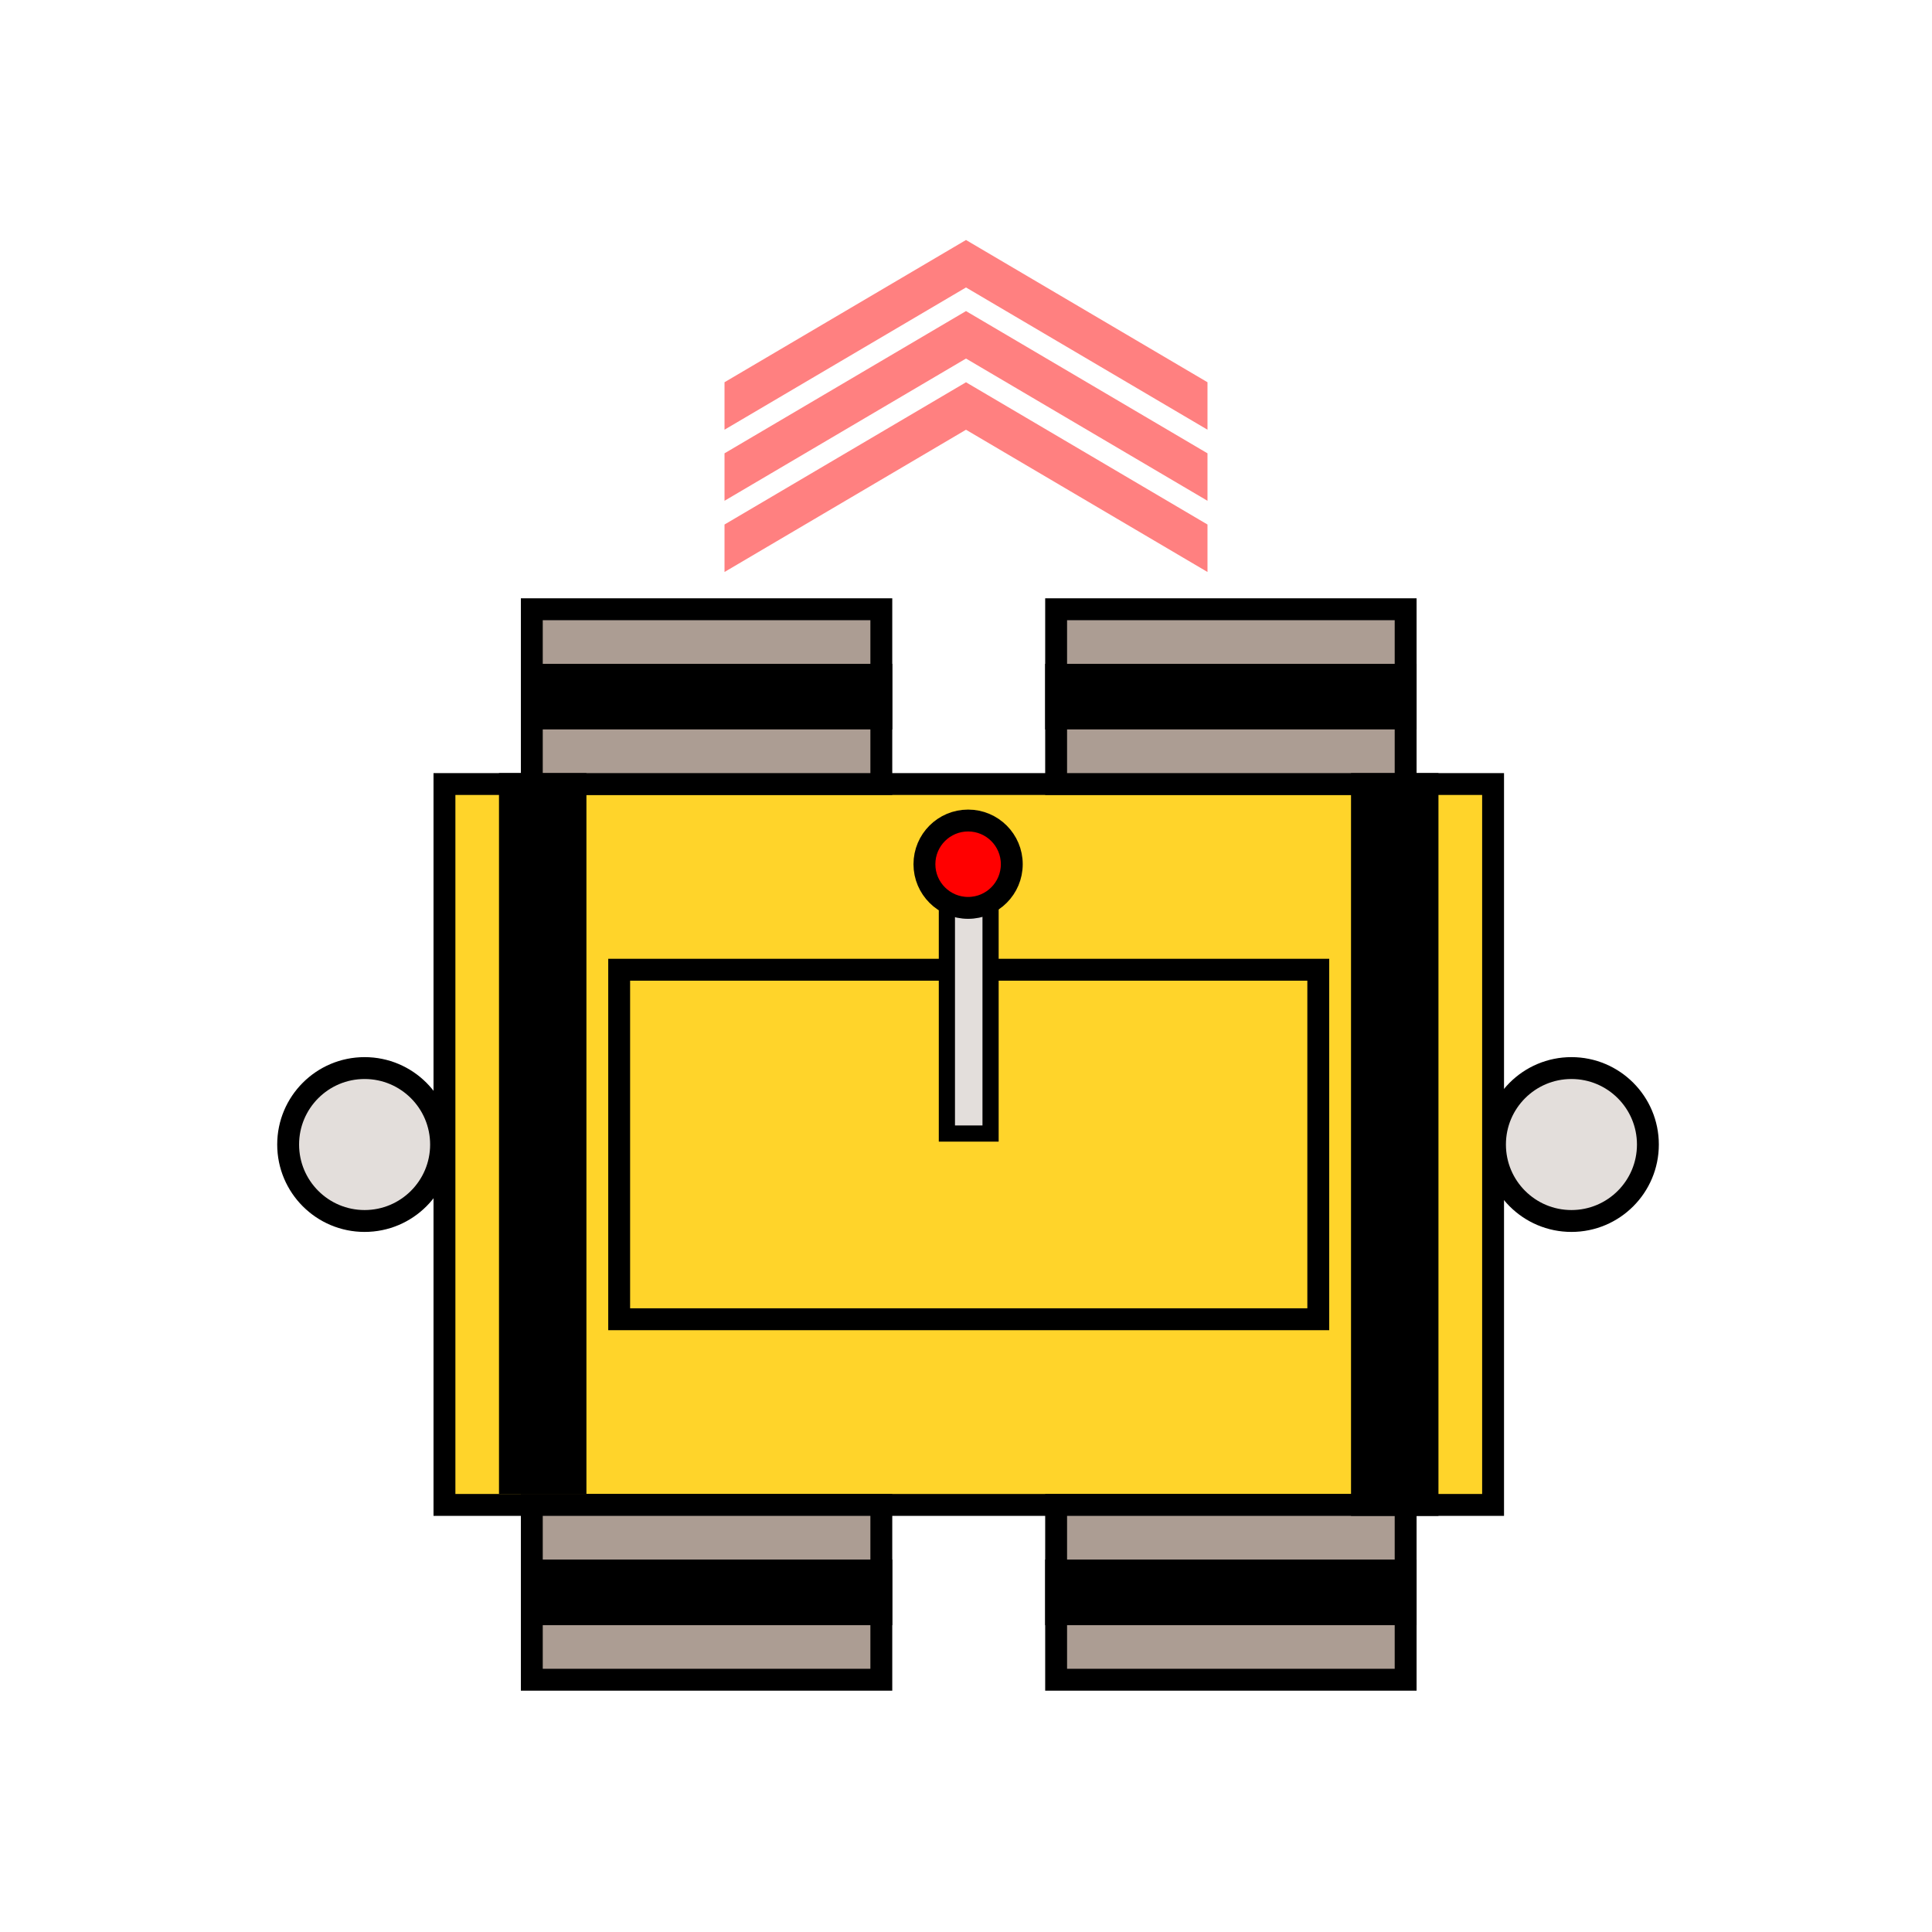
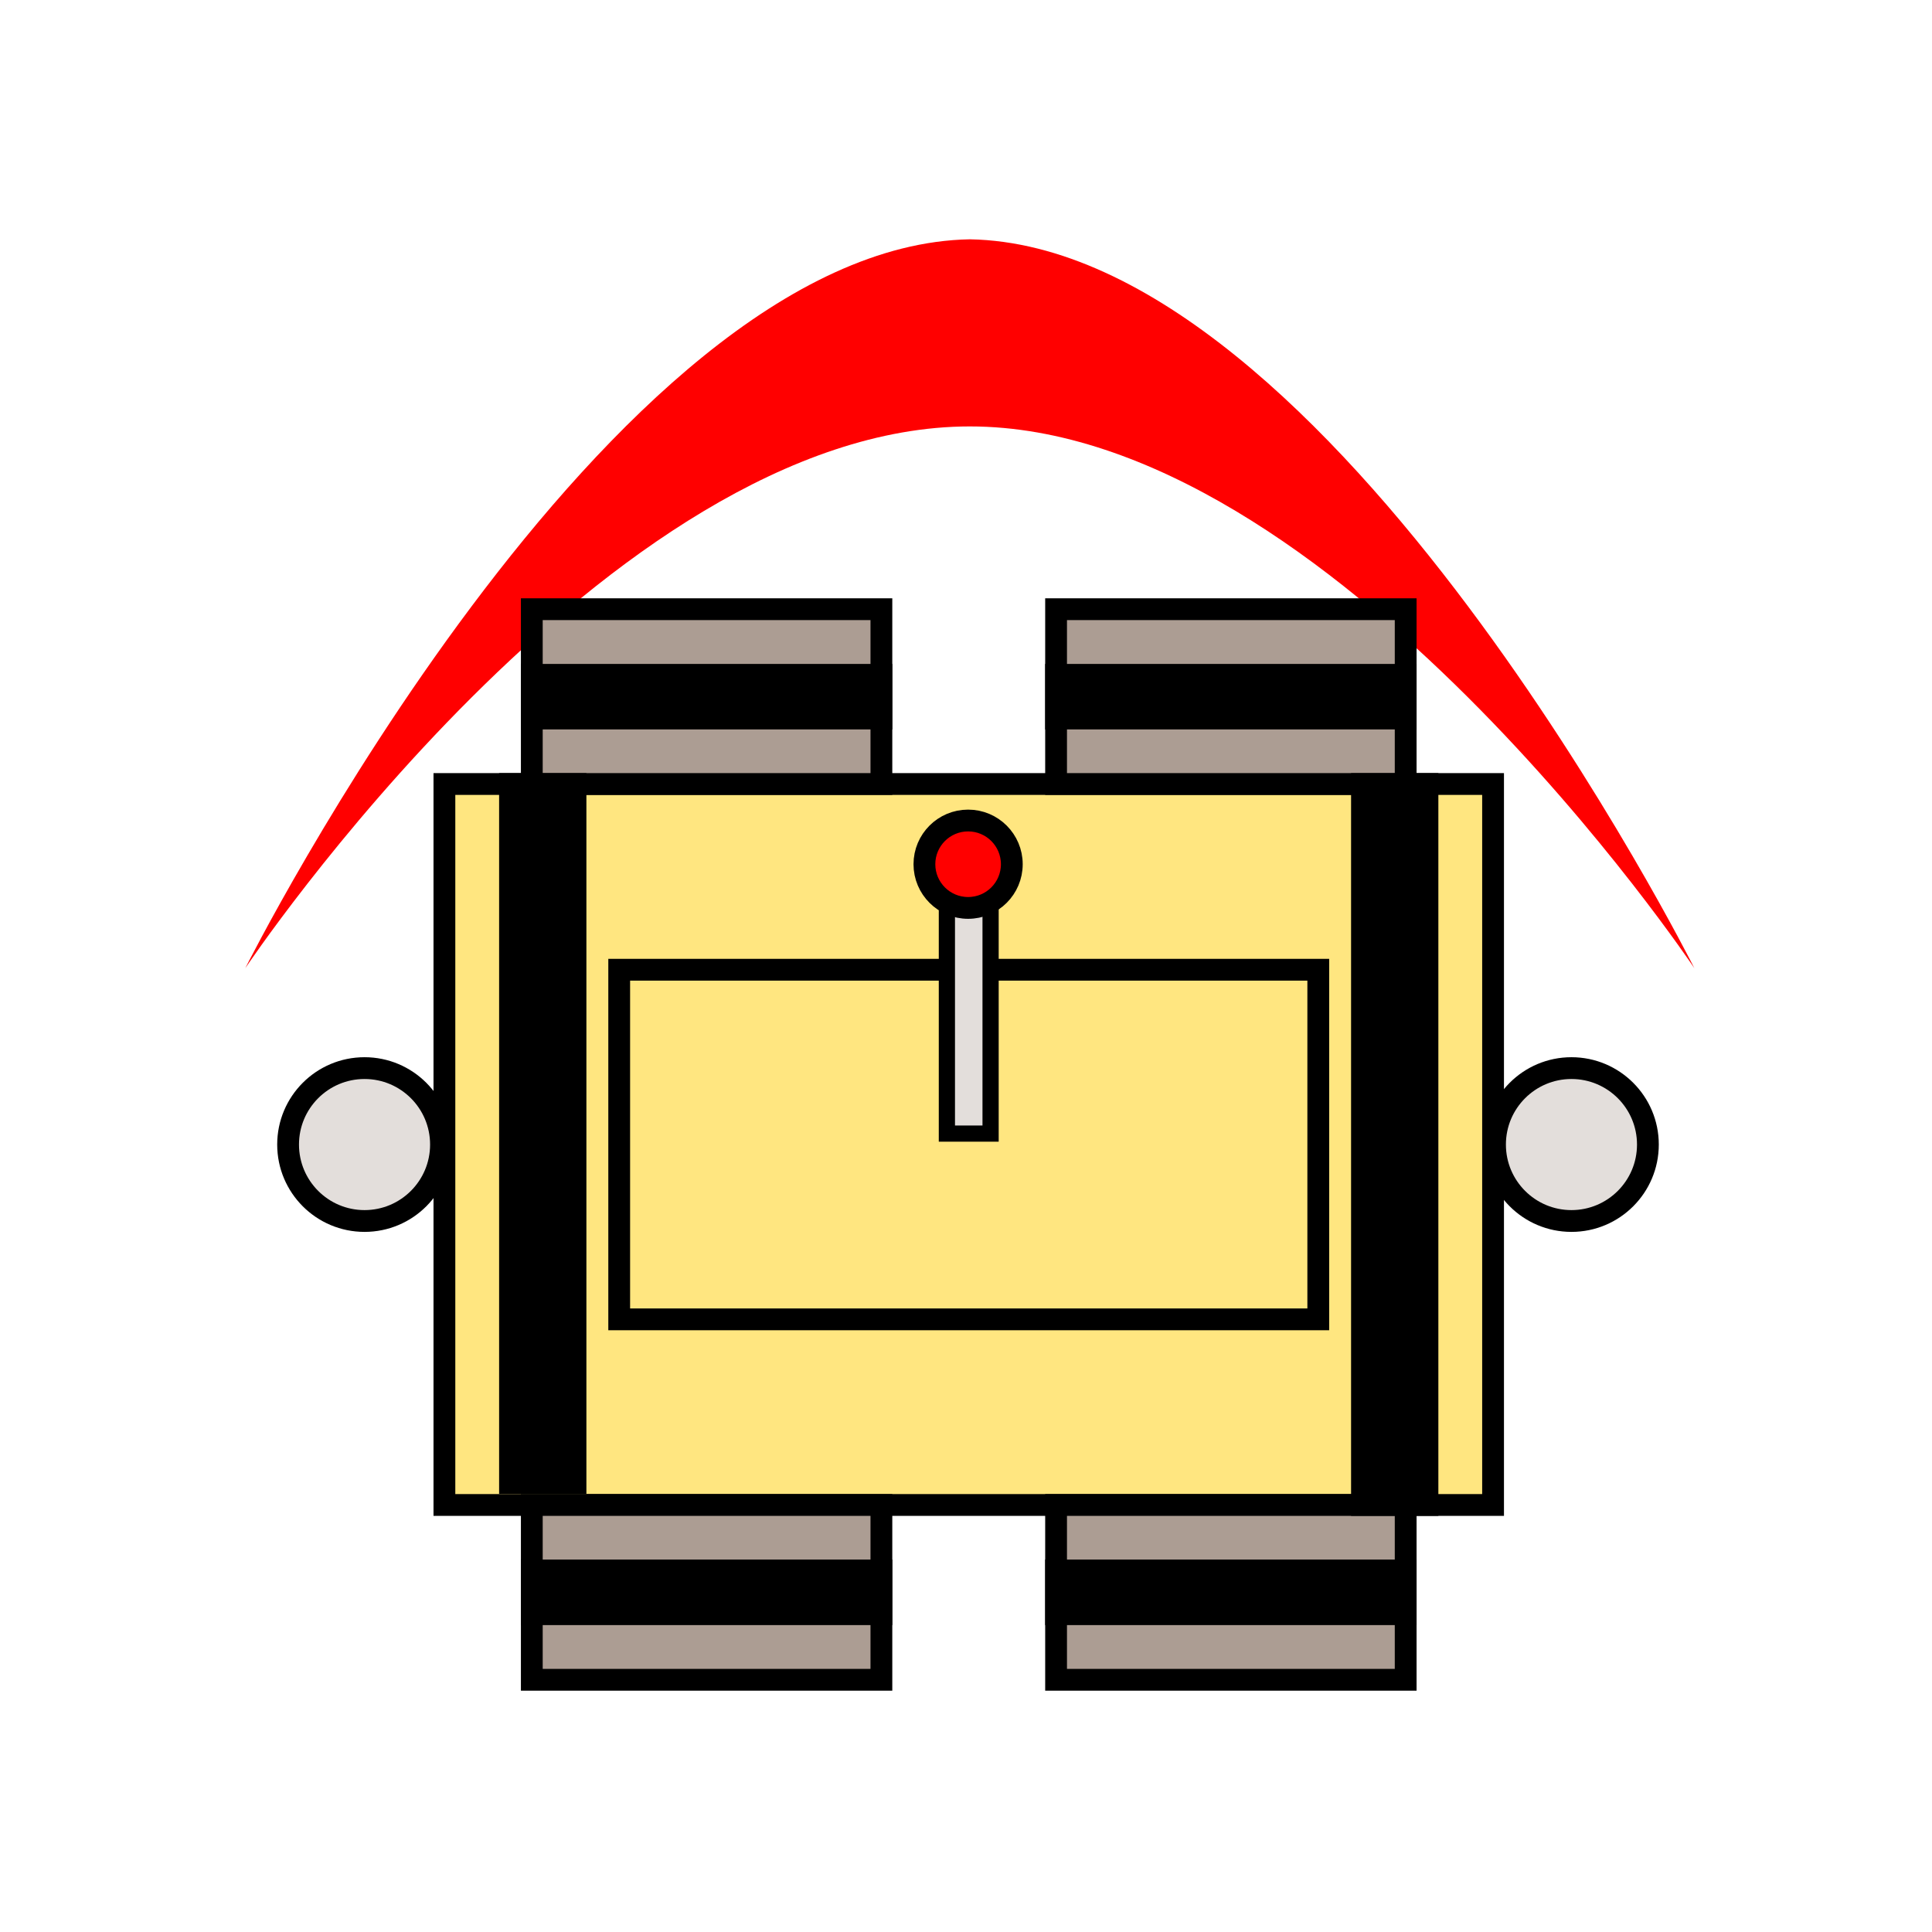
<svg xmlns="http://www.w3.org/2000/svg" width="64" height="64" viewBox="0 0 16.933 16.933" version="1.1" id="svg1564">
  <defs id="defs1558" />
  <g id="layer1" transform="translate(0,-280.0666)">
-     <g id="g5023" transform="matrix(0.7236777,0,0,0.7236777,2.363381,81.19664)">
-       <rect y="284.3" x="2.117" height="8.731" width="12.7" id="rect2113" style="fill:#ffd42a;stroke:#000000;stroke-width:0.265;stroke-linecap:round;stroke-linejoin:miter;stroke-miterlimit:4;stroke-dasharray:none;stroke-opacity:1;paint-order:normal" />
-       <rect y="282.183" x="3.175" height="2.117" width="4.233" id="rect2119" style="fill:#ac9d93;fill-opacity:1;stroke:#000000;stroke-width:0.265;stroke-linecap:round;stroke-linejoin:miter;stroke-miterlimit:4;stroke-dasharray:none;stroke-opacity:1;paint-order:normal" />
-       <rect y="282.183" x="9.525" height="2.117" width="4.233" id="rect2121" style="fill:#ac9d93;fill-opacity:1;stroke:#000000;stroke-width:0.265;stroke-linecap:round;stroke-linejoin:miter;stroke-miterlimit:4;stroke-dasharray:none;stroke-opacity:1;paint-order:normal" />
-       <rect y="282.977" x="3.175" height="0.529" width="4.233" id="rect2123" style="fill:#000000;stroke:#000000;stroke-width:0.265;stroke-linecap:round;stroke-linejoin:miter;stroke-miterlimit:4;stroke-dasharray:none;stroke-opacity:1;paint-order:normal" />
-       <rect y="282.977" x="9.525" height="0.529" width="4.233" id="rect2125" style="fill:#000000;stroke:#000000;stroke-width:0.265;stroke-linecap:round;stroke-linejoin:miter;stroke-miterlimit:4;stroke-dasharray:none;stroke-opacity:1;paint-order:normal" />
-       <rect y="293.031" x="3.175" height="2.117" width="4.233" id="rect2119-3" style="fill:#ac9d93;fill-opacity:1;stroke:#000000;stroke-width:0.265;stroke-linecap:round;stroke-linejoin:miter;stroke-miterlimit:4;stroke-dasharray:none;stroke-opacity:1;paint-order:normal" />
-       <rect y="293.031" x="9.525" height="2.117" width="4.233" id="rect2121-6" style="fill:#ac9d93;fill-opacity:1;stroke:#000000;stroke-width:0.265;stroke-linecap:round;stroke-linejoin:miter;stroke-miterlimit:4;stroke-dasharray:none;stroke-opacity:1;paint-order:normal" />
-       <rect y="293.825" x="3.175" height="0.529" width="4.233" id="rect2123-2" style="fill:#000000;stroke:#000000;stroke-width:0.265;stroke-linecap:round;stroke-linejoin:miter;stroke-miterlimit:4;stroke-dasharray:none;stroke-opacity:1;paint-order:normal" />
-       <rect y="293.825" x="9.525" height="0.529" width="4.233" id="rect2125-1" style="fill:#000000;stroke:#000000;stroke-width:0.265;stroke-linecap:round;stroke-linejoin:miter;stroke-miterlimit:4;stroke-dasharray:none;stroke-opacity:1;paint-order:normal" />
-       <rect y="286.549" x="4.233" height="4.233" width="8.467" id="rect2151" style="fill:#ffd42a;stroke:#000000;stroke-width:0.265;stroke-linecap:round;stroke-linejoin:miter;stroke-miterlimit:4;stroke-dasharray:none;stroke-opacity:1;paint-order:normal" />
-       <circle r="0.926" cy="288.666" cx="15.766" id="path2155" style="fill:#e3dedb;stroke:#000000;stroke-width:0.265;stroke-linecap:round;stroke-linejoin:miter;stroke-miterlimit:4;stroke-dasharray:none;stroke-opacity:1;paint-order:normal" />
-       <circle r="0.926" cy="288.666" cx="1.15" id="path2155-1" style="fill:#e3dedb;stroke:#000000;stroke-width:0.265;stroke-linecap:round;stroke-linejoin:miter;stroke-miterlimit:4;stroke-dasharray:none;stroke-opacity:1;paint-order:normal" />
-       <rect y="285.623" x="8.202" height="2.91" width="0.529" id="rect2172" style="fill:#e3dedb;stroke:#000000;stroke-width:0.196;stroke-linecap:round;stroke-linejoin:miter;stroke-miterlimit:4;stroke-dasharray:none;stroke-opacity:1;paint-order:normal" />
-       <ellipse ry="0.529" rx="0.529" cy="285.271" cx="8.459" id="path2174" style="fill:#ff0000;stroke:#000000;stroke-width:0.265;stroke-linecap:round;stroke-linejoin:miter;stroke-miterlimit:4;stroke-dasharray:none;stroke-opacity:1;paint-order:normal" />
-       <rect y="284.3" x="13.229" height="8.731" width="0.794" id="rect2176" style="fill:#000000;stroke:#000000;stroke-width:0.265;stroke-linecap:round;stroke-linejoin:miter;stroke-miterlimit:4;stroke-dasharray:none;stroke-opacity:1;paint-order:normal" />
-       <rect y="284.3" x="2.91" height="8.467" width="0.794" id="rect2178" style="fill:#000000;stroke:#000000;stroke-width:0.265;stroke-linecap:round;stroke-linejoin:miter;stroke-miterlimit:4;stroke-dasharray:none;stroke-opacity:1;paint-order:normal" />
-     </g>
-     <g transform="translate(6.8e-7,-0.03425852)" id="g5227">
-       <path id="rect5208" d="m 6.35,283.451 2.117,-1.247 v 0.416 L 6.35,283.867 Z" style="opacity:1;vector-effect:none;fill:#ff8080;fill-opacity:1;fill-rule:evenodd;stroke-width:0.166;stroke-linecap:butt;stroke-linejoin:miter;stroke-miterlimit:4;stroke-dasharray:none;stroke-dashoffset:0;stroke-opacity:1" />
-       <path style="opacity:1;vector-effect:none;fill:#ff8080;fill-opacity:1;fill-rule:evenodd;stroke-width:0.166;stroke-linecap:butt;stroke-linejoin:miter;stroke-miterlimit:4;stroke-dasharray:none;stroke-dashoffset:0;stroke-opacity:1" d="m 6.35,284.074 2.117,-1.247 v 0.416 L 6.35,284.49 Z" id="path5211" />
-       <path id="path5213" d="m 6.35,284.698 2.117,-1.247 v 0.416 L 6.35,285.114 Z" style="opacity:1;vector-effect:none;fill:#ff8080;fill-opacity:1;fill-rule:evenodd;stroke-width:0.166;stroke-linecap:butt;stroke-linejoin:miter;stroke-miterlimit:4;stroke-dasharray:none;stroke-dashoffset:0;stroke-opacity:1" />
-       <path style="opacity:1;vector-effect:none;fill:#ff8080;fill-opacity:1;fill-rule:evenodd;stroke-width:0.166;stroke-linecap:butt;stroke-linejoin:miter;stroke-miterlimit:4;stroke-dasharray:none;stroke-dashoffset:0;stroke-opacity:1" d="m 10.583,283.451 -2.117,-1.247 v 0.416 l 2.117,1.247 z" id="path5215" />
-       <path id="path5217" d="m 10.583,284.074 -2.117,-1.247 v 0.416 l 2.117,1.247 z" style="opacity:1;vector-effect:none;fill:#ff8080;fill-opacity:1;fill-rule:evenodd;stroke-width:0.166;stroke-linecap:butt;stroke-linejoin:miter;stroke-miterlimit:4;stroke-dasharray:none;stroke-dashoffset:0;stroke-opacity:1" />
-       <path style="opacity:1;vector-effect:none;fill:#ff8080;fill-opacity:1;fill-rule:evenodd;stroke-width:0.166;stroke-linecap:butt;stroke-linejoin:miter;stroke-miterlimit:4;stroke-dasharray:none;stroke-dashoffset:0;stroke-opacity:1" d="m 10.583,284.698 -2.117,-1.247 v 0.416 l 2.117,1.247 z" id="path5219" />
-     </g>
+     <path style="opacity:1;fill:#ff0000;fill-opacity:1;stroke:none;stroke-width:0.831;stroke-linecap:butt;stroke-linejoin:bevel;stroke-miterlimit:4;stroke-dasharray:0.416, 0.416;stroke-dashoffset:0;stroke-opacity:1" d="m 8.5,282.164 c 3.175,0.057 6.35,6.388 6.35,6.388 0,0 -3.175,-4.748 -6.35,-4.748 -3.175,0 -6.35,4.748 -6.35,4.748 0,0 3.175,-6.331 6.35,-6.388 z" id="rect5259" />
+     <rect style="fill:#ffe680;stroke:#000000;stroke-width:0.191;stroke-linecap:round;stroke-linejoin:miter;stroke-miterlimit:4;stroke-dasharray:none;stroke-opacity:1;paint-order:normal" id="rect2113" width="9.191" height="6.319" x="3.895" y="286.938" />
+     <rect style="fill:#ac9d93;fill-opacity:1;stroke:#000000;stroke-width:0.191;stroke-linecap:round;stroke-linejoin:miter;stroke-miterlimit:4;stroke-dasharray:none;stroke-opacity:1;paint-order:normal" id="rect2119" width="3.064" height="1.532" x="4.661" y="285.406" />
+     <rect style="fill:#ac9d93;fill-opacity:1;stroke:#000000;stroke-width:0.191;stroke-linecap:round;stroke-linejoin:miter;stroke-miterlimit:4;stroke-dasharray:none;stroke-opacity:1;paint-order:normal" id="rect2121" width="3.064" height="1.532" x="9.256" y="285.406" />
+     <rect style="fill:#000000;stroke:#000000;stroke-width:0.191;stroke-linecap:round;stroke-linejoin:miter;stroke-miterlimit:4;stroke-dasharray:none;stroke-opacity:1;paint-order:normal" id="rect2123" width="3.064" height="0.383" x="4.661" y="285.981" />
+     <rect style="fill:#000000;stroke:#000000;stroke-width:0.191;stroke-linecap:round;stroke-linejoin:miter;stroke-miterlimit:4;stroke-dasharray:none;stroke-opacity:1;paint-order:normal" id="rect2125" width="3.064" height="0.383" x="9.256" y="285.981" />
+     <rect style="fill:#ac9d93;fill-opacity:1;stroke:#000000;stroke-width:0.191;stroke-linecap:round;stroke-linejoin:miter;stroke-miterlimit:4;stroke-dasharray:none;stroke-opacity:1;paint-order:normal" id="rect2119-3" width="3.064" height="1.532" x="4.661" y="293.257" />
+     <rect style="fill:#ac9d93;fill-opacity:1;stroke:#000000;stroke-width:0.191;stroke-linecap:round;stroke-linejoin:miter;stroke-miterlimit:4;stroke-dasharray:none;stroke-opacity:1;paint-order:normal" id="rect2121-6" width="3.064" height="1.532" x="9.256" y="293.257" />
+     <rect style="fill:#000000;stroke:#000000;stroke-width:0.191;stroke-linecap:round;stroke-linejoin:miter;stroke-miterlimit:4;stroke-dasharray:none;stroke-opacity:1;paint-order:normal" id="rect2123-2" width="3.064" height="0.383" x="4.661" y="293.831" />
+     <rect style="fill:#000000;stroke:#000000;stroke-width:0.191;stroke-linecap:round;stroke-linejoin:miter;stroke-miterlimit:4;stroke-dasharray:none;stroke-opacity:1;paint-order:normal" id="rect2125-1" width="3.064" height="0.383" x="9.256" y="293.831" />
+     <rect style="fill:#ffe680;stroke:#000000;stroke-width:0.191;stroke-linecap:round;stroke-linejoin:miter;stroke-miterlimit:4;stroke-dasharray:none;stroke-opacity:1;paint-order:normal" id="rect2151" width="6.127" height="3.064" x="5.427" y="288.566" />
+     <circle style="fill:#e3dedb;stroke:#000000;stroke-width:0.191;stroke-linecap:round;stroke-linejoin:miter;stroke-miterlimit:4;stroke-dasharray:none;stroke-opacity:1;paint-order:normal" id="path2155" cx="13.773" cy="290.098" r="0.67" />
+     <circle style="fill:#e3dedb;stroke:#000000;stroke-width:0.191;stroke-linecap:round;stroke-linejoin:miter;stroke-miterlimit:4;stroke-dasharray:none;stroke-opacity:1;paint-order:normal" id="path2155-1" cx="3.195" cy="290.098" r="0.67" />
+     <rect style="fill:#e3dedb;stroke:#000000;stroke-width:0.142;stroke-linecap:round;stroke-linejoin:miter;stroke-miterlimit:4;stroke-dasharray:none;stroke-opacity:1;paint-order:normal" id="rect2172" width="0.383" height="2.106" x="8.299" y="287.896" />
+     <ellipse style="fill:#ff0000;stroke:#000000;stroke-width:0.191;stroke-linecap:round;stroke-linejoin:miter;stroke-miterlimit:4;stroke-dasharray:none;stroke-opacity:1;paint-order:normal" id="path2174" cx="8.485" cy="287.641" rx="0.383" ry="0.383" />
+     <rect style="fill:#000000;stroke:#000000;stroke-width:0.191;stroke-linecap:round;stroke-linejoin:miter;stroke-miterlimit:4;stroke-dasharray:none;stroke-opacity:1;paint-order:normal" id="rect2176" width="0.574" height="6.319" x="11.937" y="286.938" />
+     <rect style="fill:#000000;stroke:#000000;stroke-width:0.191;stroke-linecap:round;stroke-linejoin:miter;stroke-miterlimit:4;stroke-dasharray:none;stroke-opacity:1;paint-order:normal" id="rect2178" width="0.574" height="6.127" x="4.47" y="286.938" />
  </g>
</svg>
